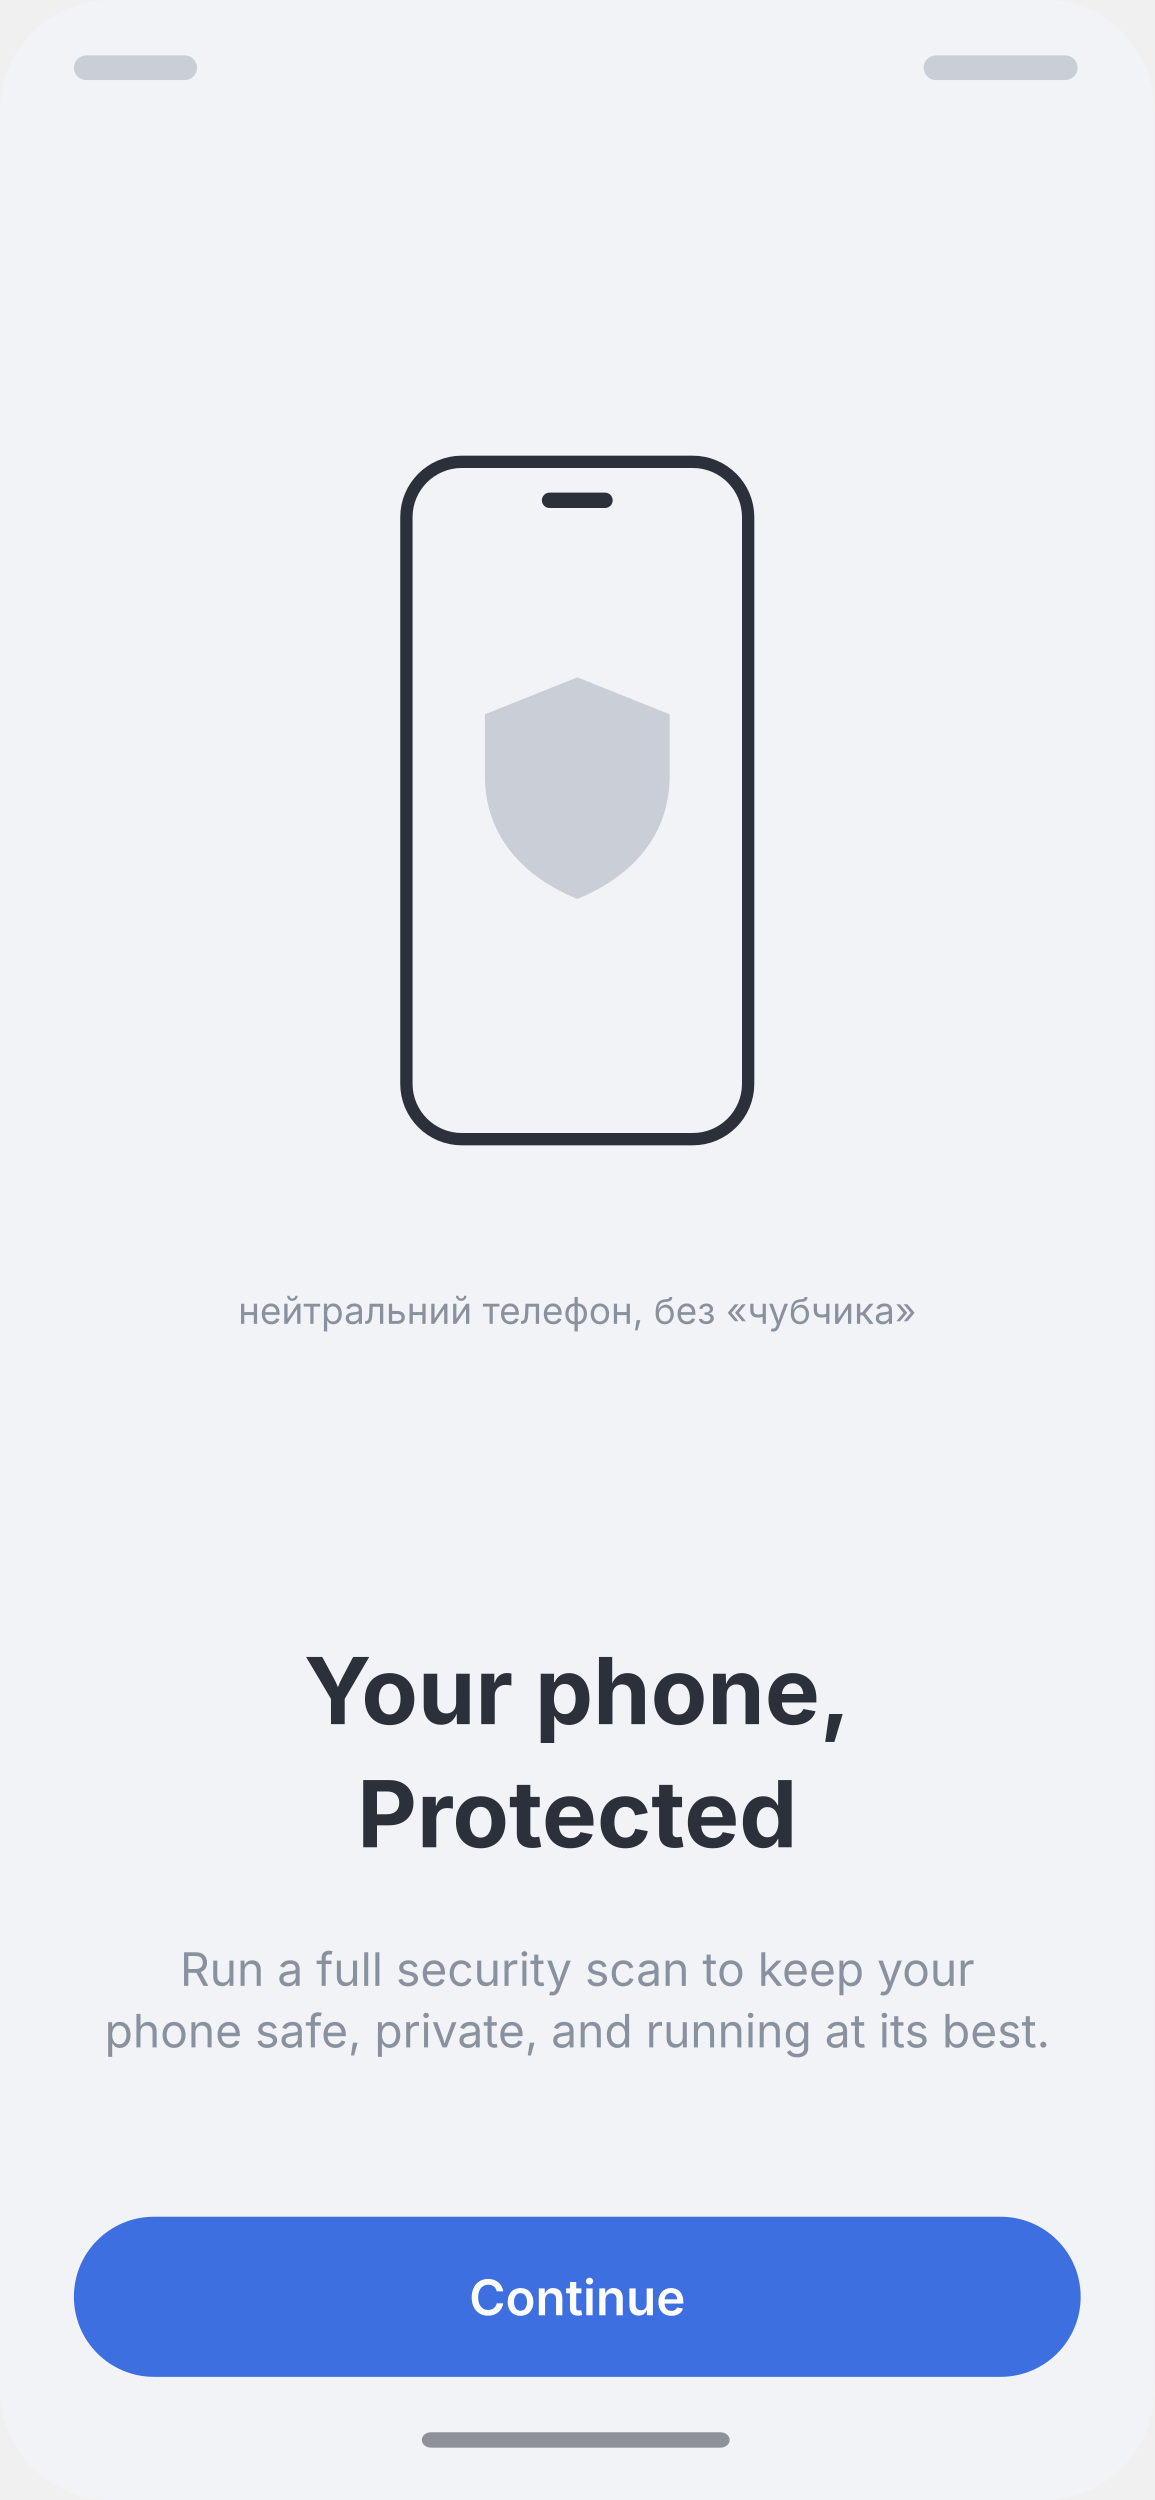
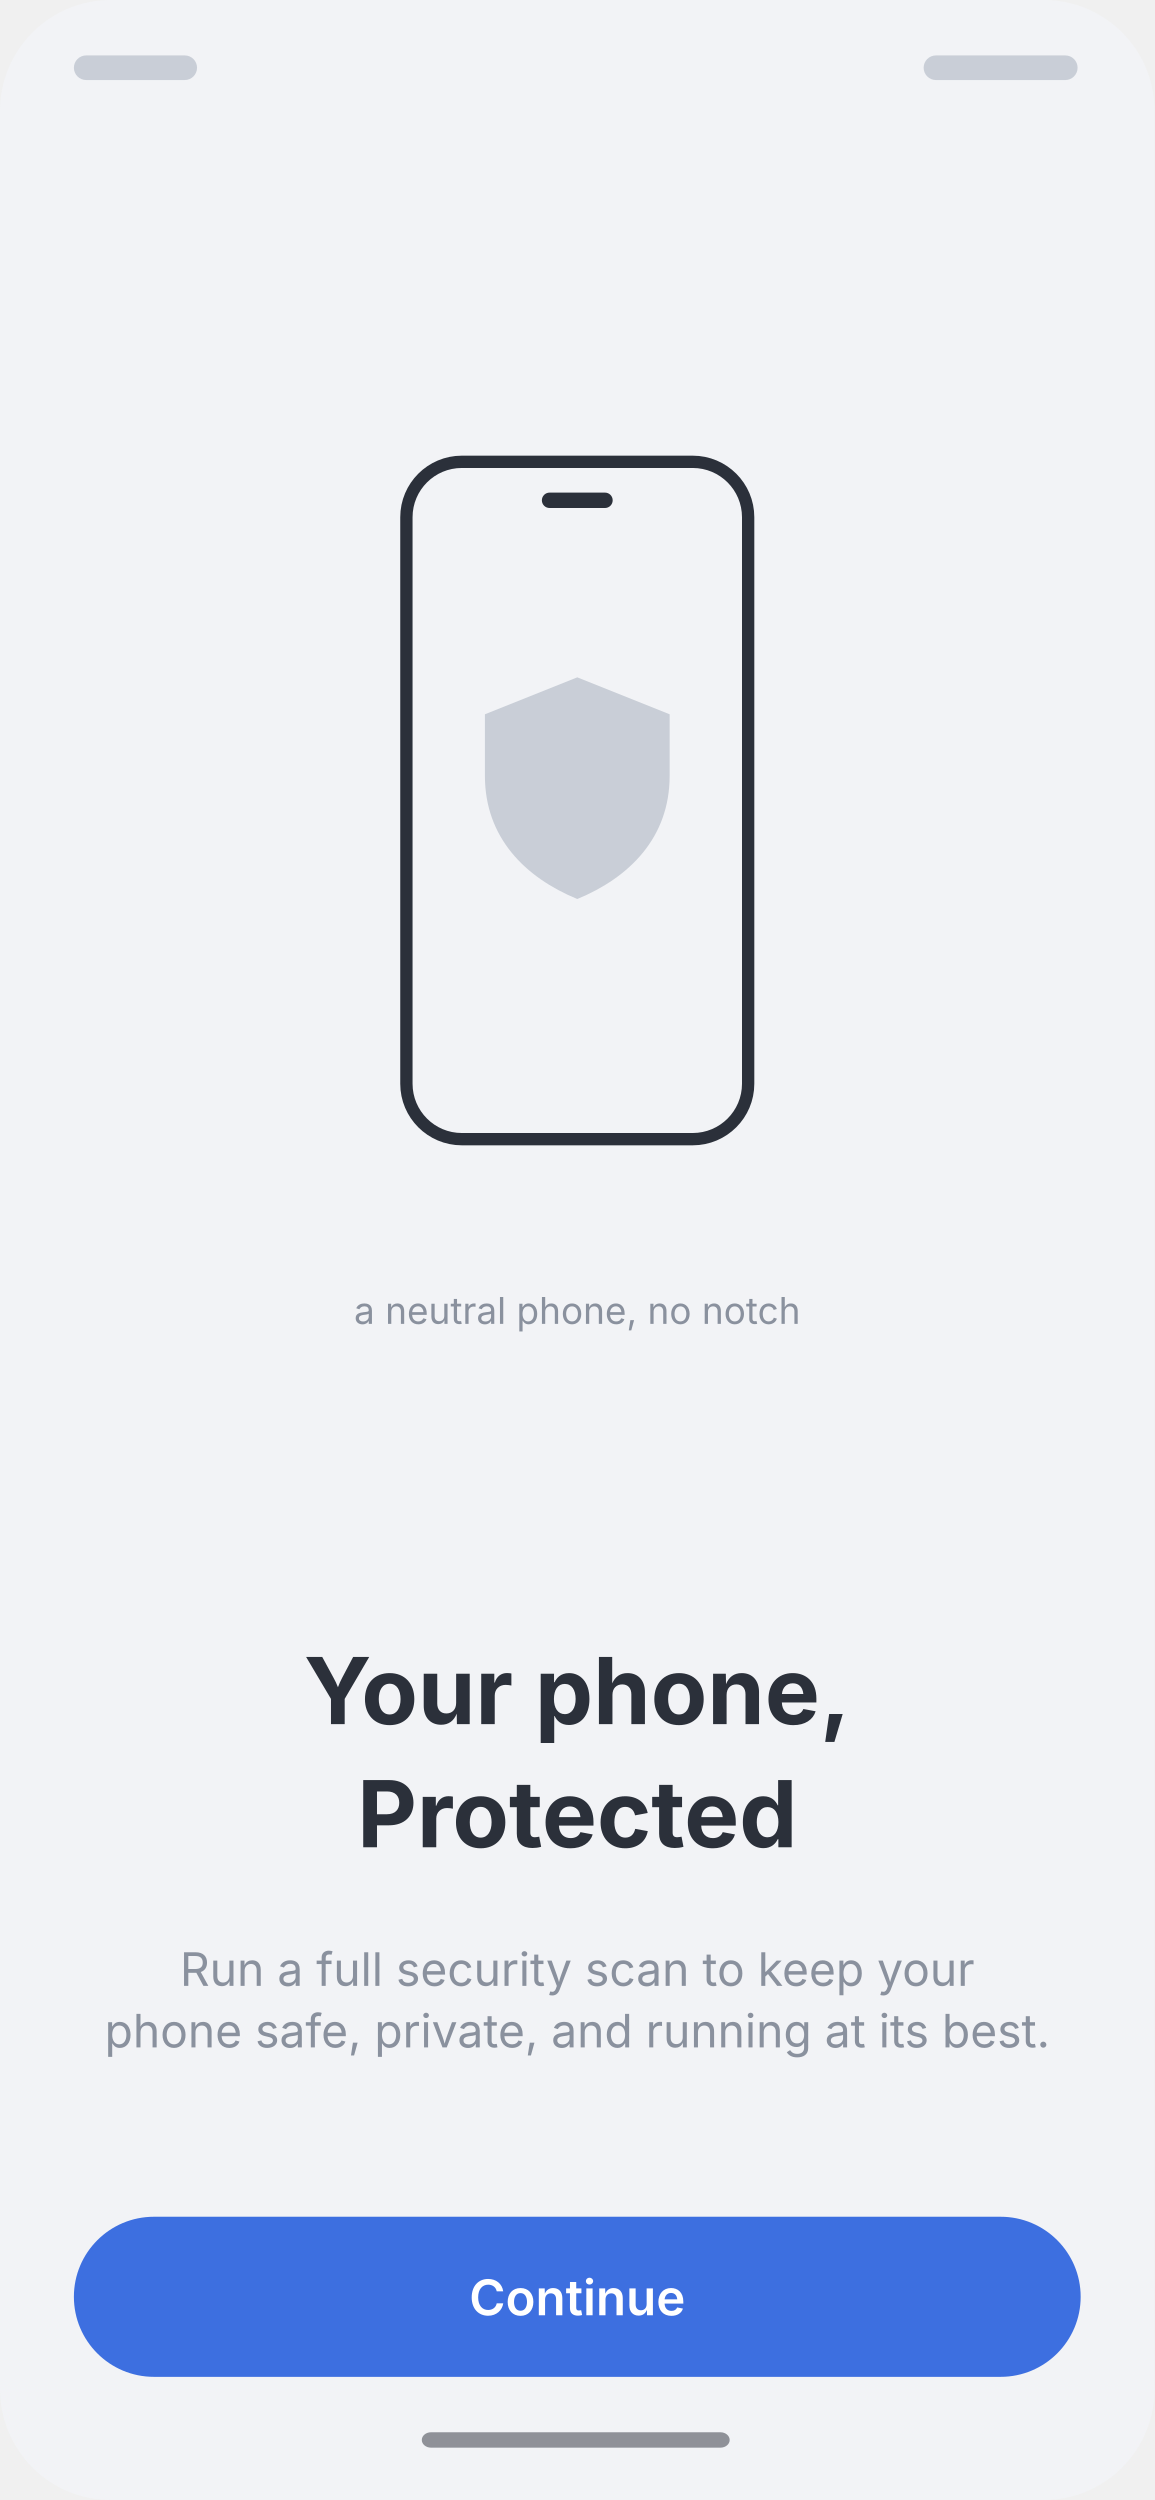
<svg xmlns="http://www.w3.org/2000/svg" viewBox="0 0 375 812" width="375" height="812">
  <rect width="375" height="812" rx="36" fill="#f2f3f6" />
  <rect x="24" y="18" width="40" height="8" rx="4" fill="#c9ced7" />
  <rect x="300" y="18" width="50" height="8" rx="4" fill="#c9ced7" />
  <rect x="132" y="150" width="111" height="220" rx="18" fill="none" stroke="#2b303a" stroke-width="4" />
  <rect x="176" y="160" width="23" height="5" rx="2.5" fill="#2b303a" />
  <path d="M187.5 220 l30 12 v20 c0 20 -13 33 -30 40 c-17 -7 -30 -20 -30 -40 v-20 z" fill="#c9ced7" />
-   <text x="187.5" y="430" font-size="12" font-weight="400" fill="#8a919e" text-anchor="middle" font-family="Inter, -apple-system, Segoe UI, Roboto, sans-serif">нейтральний телефон, без «чубчика»</text>
+   <text x="187.5" y="430" font-size="12" font-weight="400" fill="#8a919e" text-anchor="middle" font-family="Inter, -apple-system, Segoe UI, Roboto, sans-serif">a neutral phone, no notch</text>
  <text x="187.5" y="560" font-size="30" font-weight="700" fill="#2b303a" text-anchor="middle" font-family="Inter, -apple-system, Segoe UI, Roboto, sans-serif">Your phone,</text>
  <text x="187.5" y="600" font-size="30" font-weight="700" fill="#2b303a" text-anchor="middle" font-family="Inter, -apple-system, Segoe UI, Roboto, sans-serif">Protected</text>
  <text x="187.5" y="645" font-size="15" font-weight="400" fill="#8a919e" text-anchor="middle" font-family="Inter, -apple-system, Segoe UI, Roboto, sans-serif">Run a full security scan to keep your</text>
  <text x="187.5" y="665" font-size="15" font-weight="400" fill="#8a919e" text-anchor="middle" font-family="Inter, -apple-system, Segoe UI, Roboto, sans-serif">phone safe, private, and running at its best.</text>
  <rect x="24" y="720" width="327" height="52" rx="26" fill="#3d6fe0" />
  <text x="187.5" y="752" font-size="16" font-weight="600" fill="#fff" text-anchor="middle" font-family="Inter, -apple-system, Segoe UI, Roboto, sans-serif">Continue</text>
  <rect x="137" y="790" width="100" height="5" rx="3" fill="#2b303a" opacity=".5" />
</svg>
